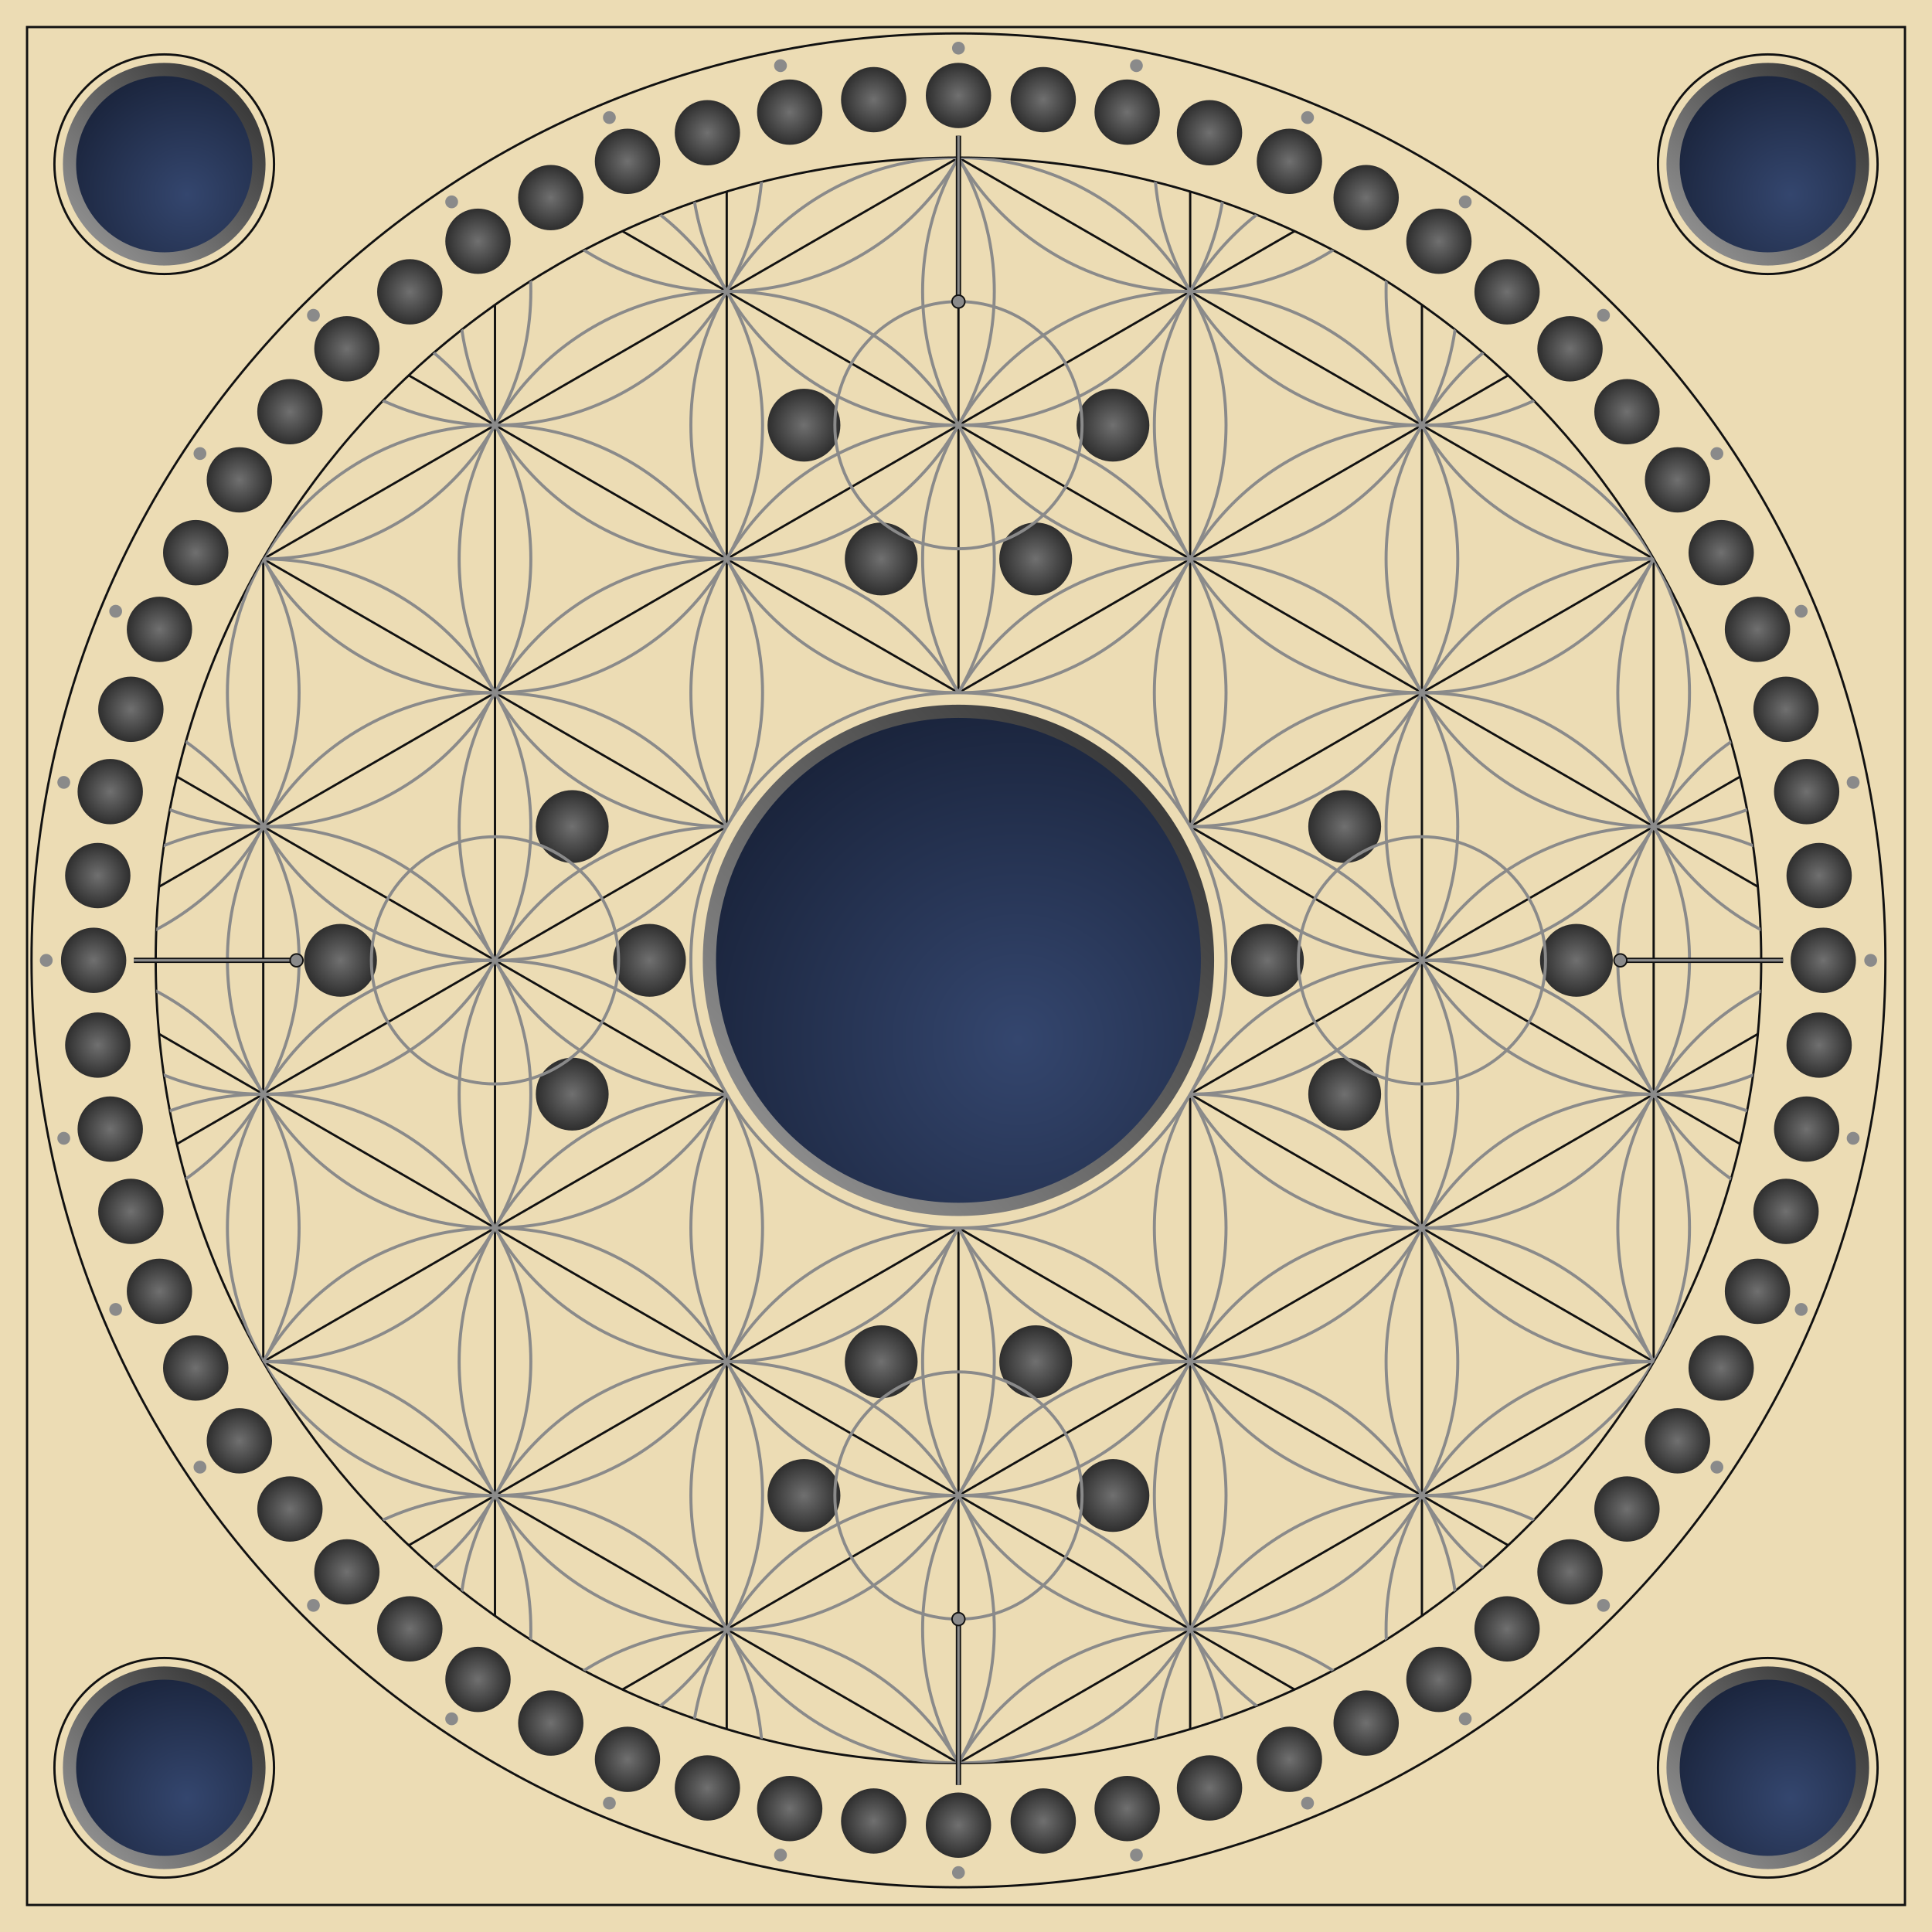
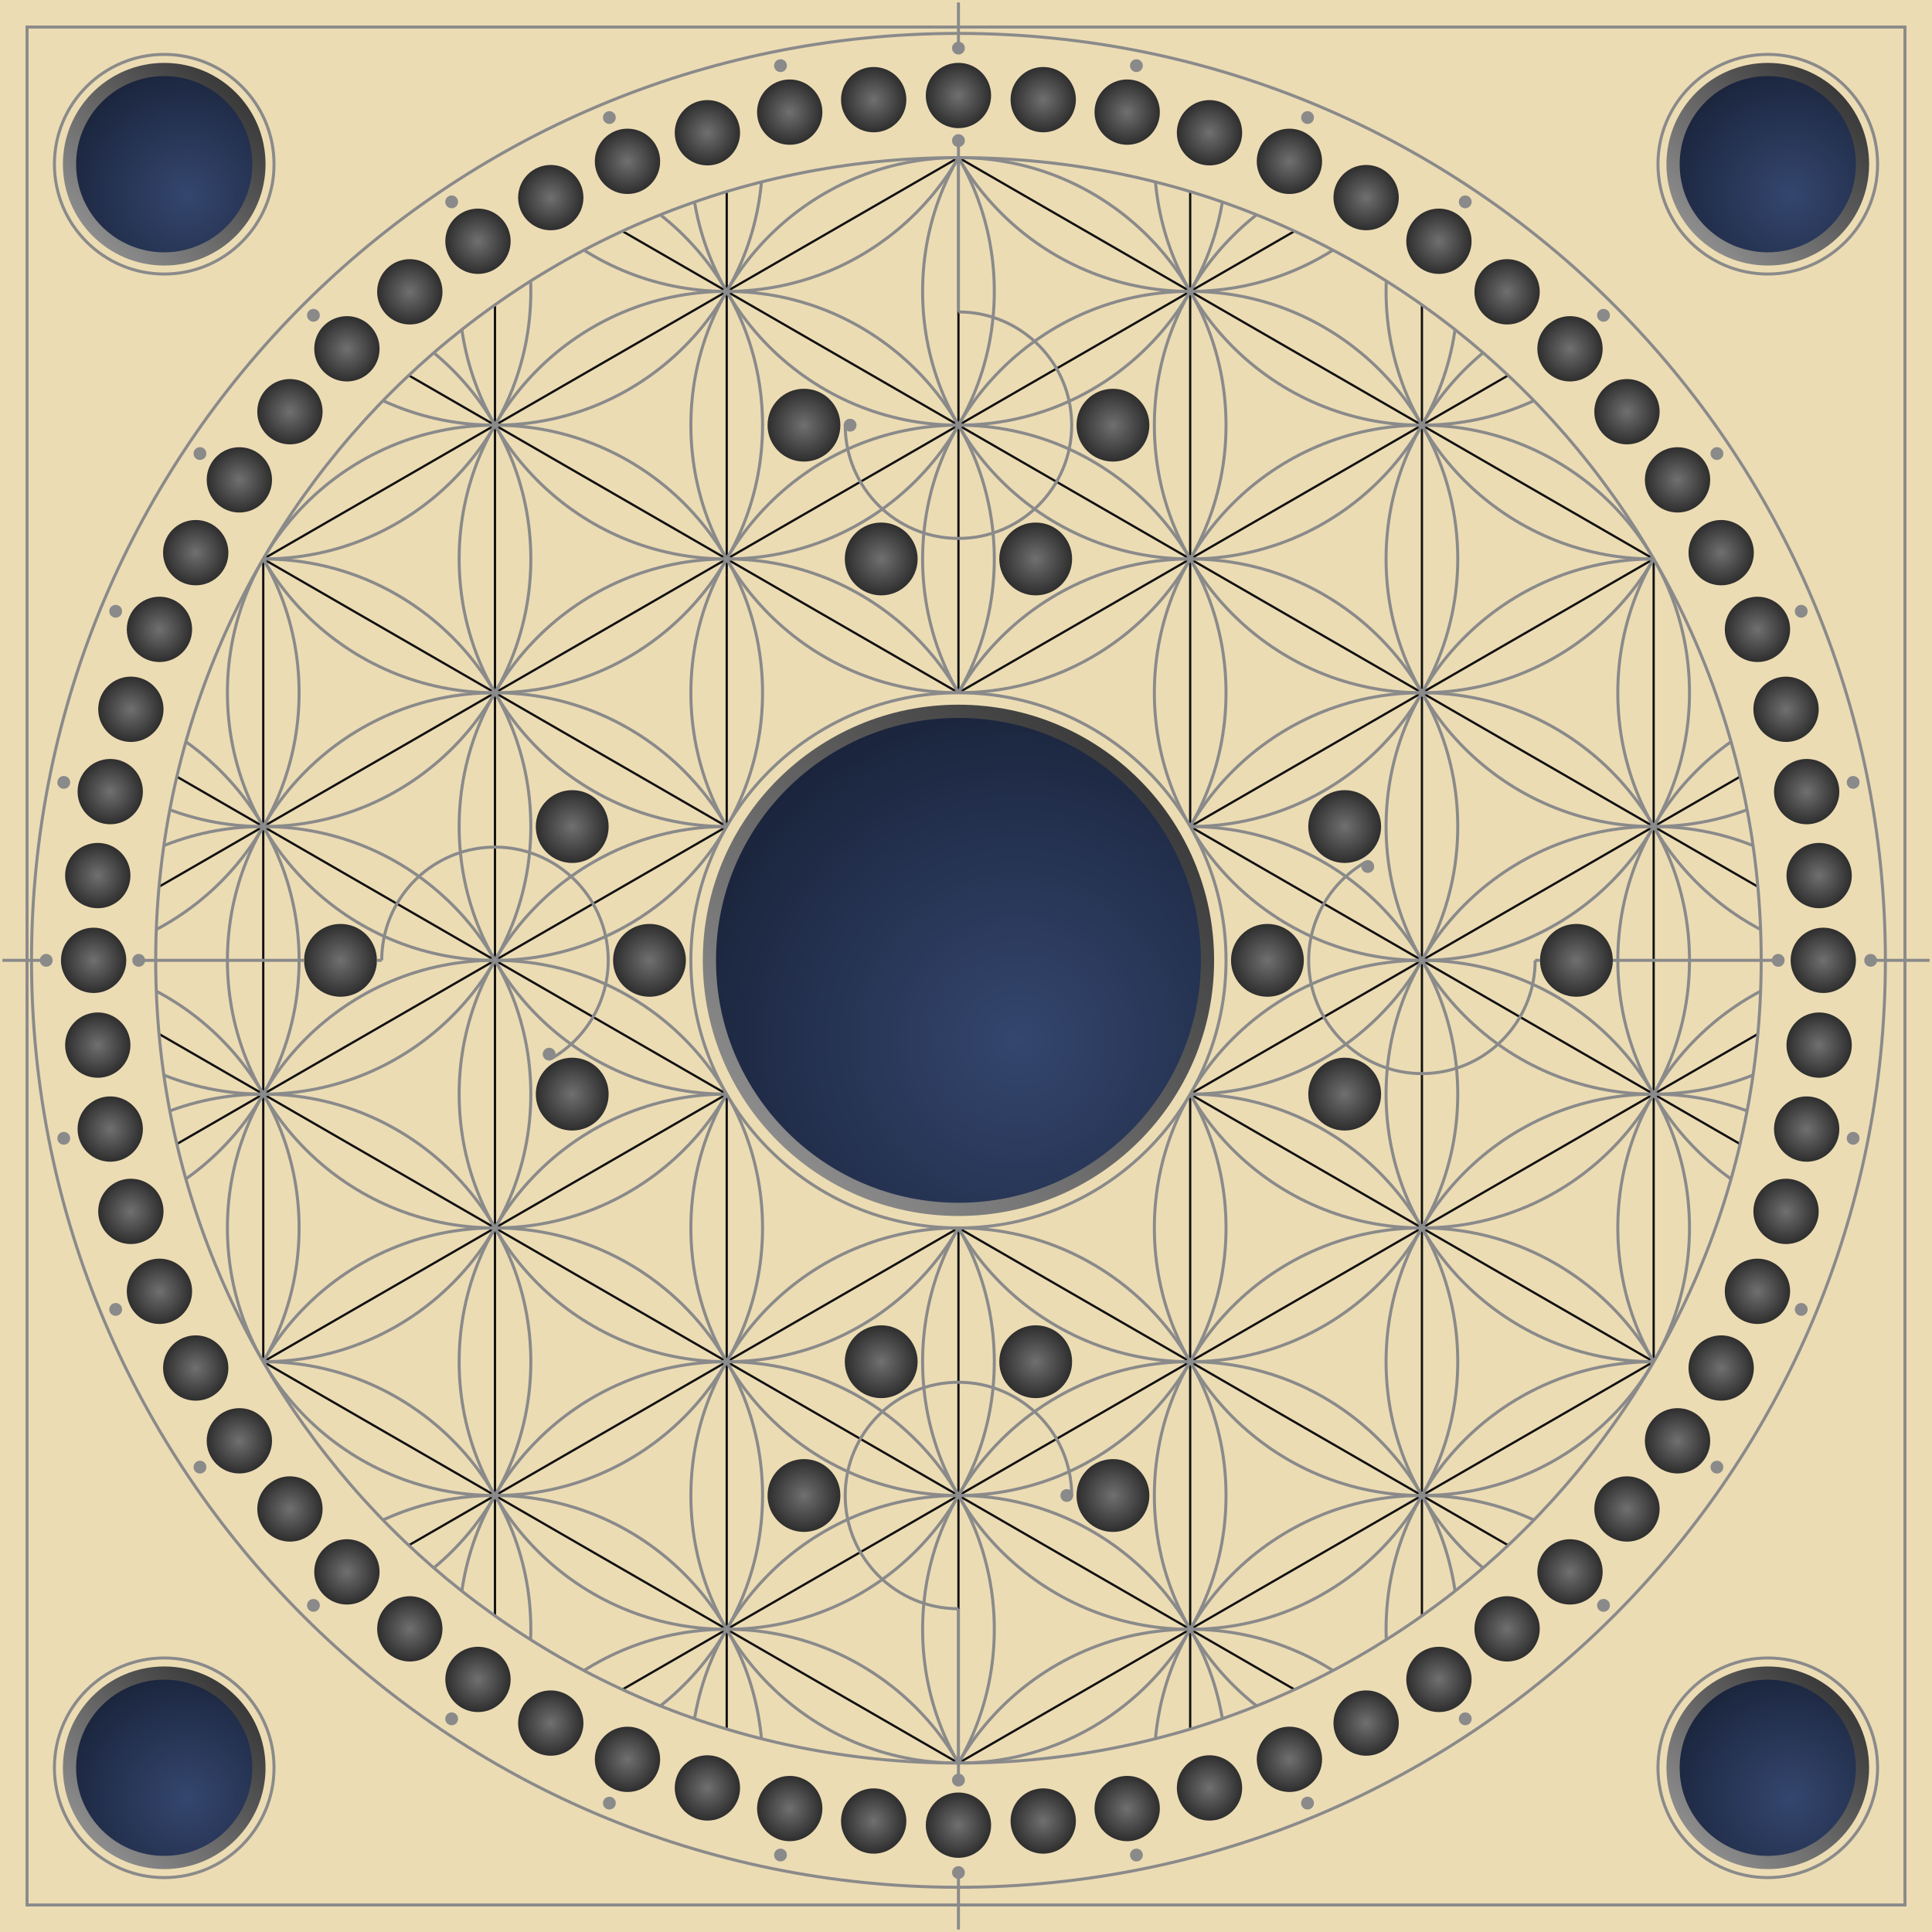
<svg xmlns="http://www.w3.org/2000/svg" width="1024" height="1024" viewBox="0 0 1024 1024">
  <defs>
    <clipPath id="pattern-clip">
      <circle cx="508" cy="509" r="425.47" />
    </clipPath>
    <clipPath id="ring-clip">
      <path clip-rule="evenodd" d="M 82.53 509 a 425.47 425.47 0 1 0 850.94 0 a 425.47 425.47 0 1 0 -850.94 0 Z M 366.18 509 a 141.82 141.82 0 1 0 283.65 0 a 141.82 141.82 0 1 0 -283.65 0 Z" />
    </clipPath>
    <radialGradient id="hole-fill" cx="0.5" cy="0.5" r="0.5">
      <stop offset="0" stop-color="#707070" />
      <stop offset="1" stop-color="#2e2e2e" />
    </radialGradient>
    <linearGradient id="hole-rim" x1="1" y1="0" x2="0" y2="1">
      <stop offset="0" stop-color="#2c2c2c" />
      <stop offset="1" stop-color="#9a9a9a" />
    </linearGradient>
    <radialGradient id="well-fill" cx="0.62" cy="0.66" r="0.85">
      <stop offset="0" stop-color="#34466e" />
      <stop offset="1" stop-color="#141c30" />
    </radialGradient>
  </defs>
  <rect id="background" width="1024" height="1024" fill="#ecdcb4" />
  <g id="lattice-lines" clip-path="url(#ring-clip)" stroke="#111111" stroke-width="1.2" stroke-linecap="butt">
    <line x1="876.47" y1="-58.3" x2="876.47" y2="1076.3" />
    <line x1="753.65" y1="-58.3" x2="753.65" y2="1076.3" />
    <line x1="630.82" y1="-58.3" x2="630.82" y2="1076.3" />
    <line x1="508" y1="-58.3" x2="508" y2="1076.3" />
    <line x1="385.18" y1="-58.3" x2="385.18" y2="1076.3" />
    <line x1="262.35" y1="-58.3" x2="262.35" y2="1076.3" />
    <line x1="139.53" y1="-58.3" x2="139.53" y2="1076.3" />
    <line x1="200.94" y1="-93.75" x2="1183.53" y2="473.54" />
    <line x1="139.53" y1="12.62" x2="1122.12" y2="579.91" />
    <line x1="78.12" y1="118.98" x2="1060.7" y2="686.28" />
    <line x1="16.71" y1="225.35" x2="999.29" y2="792.65" />
    <line x1="-44.7" y1="331.72" x2="937.88" y2="899.02" />
    <line x1="-106.12" y1="438.09" x2="876.47" y2="1005.38" />
    <line x1="-167.53" y1="544.46" x2="815.06" y2="1111.75" />
    <line x1="-167.53" y1="473.54" x2="815.06" y2="-93.75" />
    <line x1="-106.12" y1="579.91" x2="876.47" y2="12.62" />
    <line x1="-44.7" y1="686.28" x2="937.88" y2="118.98" />
    <line x1="16.71" y1="792.65" x2="999.29" y2="225.35" />
    <line x1="78.12" y1="899.02" x2="1060.7" y2="331.72" />
    <line x1="139.53" y1="1005.38" x2="1122.12" y2="438.09" />
    <line x1="200.94" y1="1111.75" x2="1183.53" y2="544.46" />
  </g>
-   <g id="rings" fill="none" stroke="#111111" stroke-width="1.2">
+   <g id="rings" fill="none" stroke="#8a8a8a" stroke-width="1.6">
    <circle cx="508" cy="509" r="425.47" />
    <circle cx="508" cy="509" r="491.29" />
    <rect x="14.34" y="14.34" width="995.33" height="995.33" />
  </g>
  <g id="wells">
    <circle cx="508" cy="509" r="132" fill="url(#well-fill)" stroke="url(#hole-rim)" stroke-width="7" />
-     <circle cx="936.96" cy="936.96" r="58.2" fill="none" stroke="#111111" stroke-width="1.2" />
+     <circle cx="936.96" cy="936.96" r="58.2" fill="none" stroke="#8a8a8a" stroke-width="1.6" />
    <circle cx="936.96" cy="936.96" r="50.2" fill="url(#well-fill)" stroke="url(#hole-rim)" stroke-width="7" />
-     <circle cx="87.04" cy="936.96" r="58.2" fill="none" stroke="#111111" stroke-width="1.2" />
+     <circle cx="87.04" cy="936.96" r="58.2" fill="none" stroke="#8a8a8a" stroke-width="1.6" />
    <circle cx="87.04" cy="936.96" r="50.2" fill="url(#well-fill)" stroke="url(#hole-rim)" stroke-width="7" />
-     <circle cx="87.04" cy="87.04" r="58.2" fill="none" stroke="#111111" stroke-width="1.2" />
+     <circle cx="87.04" cy="87.04" r="58.2" fill="none" stroke="#8a8a8a" stroke-width="1.6" />
    <circle cx="87.04" cy="87.04" r="50.2" fill="url(#well-fill)" stroke="url(#hole-rim)" stroke-width="7" />
-     <circle cx="936.96" cy="87.04" r="58.2" fill="none" stroke="#111111" stroke-width="1.2" />
+     <circle cx="936.96" cy="87.04" r="58.2" fill="none" stroke="#8a8a8a" stroke-width="1.6" />
    <circle cx="936.96" cy="87.04" r="50.2" fill="url(#well-fill)" stroke="url(#hole-rim)" stroke-width="7" />
  </g>
  <g id="track-holes">
    <circle cx="508" cy="967.38" r="17.31" fill="url(#hole-fill)" />
    <circle cx="463.07" cy="965.18" r="17.31" fill="url(#hole-fill)" />
    <circle cx="418.57" cy="958.57" r="17.31" fill="url(#hole-fill)" />
    <circle cx="374.94" cy="947.64" r="17.31" fill="url(#hole-fill)" />
    <circle cx="332.58" cy="932.49" r="17.31" fill="url(#hole-fill)" />
    <circle cx="291.92" cy="913.26" r="17.31" fill="url(#hole-fill)" />
    <circle cx="253.34" cy="890.13" r="17.31" fill="url(#hole-fill)" />
    <circle cx="217.21" cy="863.33" r="17.31" fill="url(#hole-fill)" />
    <circle cx="183.87" cy="833.13" r="17.31" fill="url(#hole-fill)" />
    <circle cx="153.67" cy="799.79" r="17.31" fill="url(#hole-fill)" />
    <circle cx="126.87" cy="763.66" r="17.31" fill="url(#hole-fill)" />
    <circle cx="103.74" cy="725.08" r="17.31" fill="url(#hole-fill)" />
    <circle cx="84.51" cy="684.42" r="17.31" fill="url(#hole-fill)" />
    <circle cx="69.36" cy="642.06" r="17.31" fill="url(#hole-fill)" />
    <circle cx="58.43" cy="598.43" r="17.31" fill="url(#hole-fill)" />
    <circle cx="51.82" cy="553.93" r="17.31" fill="url(#hole-fill)" />
    <circle cx="49.62" cy="509" r="17.31" fill="url(#hole-fill)" />
    <circle cx="51.82" cy="464.07" r="17.31" fill="url(#hole-fill)" />
    <circle cx="58.43" cy="419.57" r="17.31" fill="url(#hole-fill)" />
    <circle cx="69.36" cy="375.94" r="17.31" fill="url(#hole-fill)" />
    <circle cx="84.51" cy="333.58" r="17.31" fill="url(#hole-fill)" />
    <circle cx="103.74" cy="292.92" r="17.31" fill="url(#hole-fill)" />
    <circle cx="126.87" cy="254.34" r="17.31" fill="url(#hole-fill)" />
    <circle cx="153.67" cy="218.21" r="17.31" fill="url(#hole-fill)" />
    <circle cx="183.87" cy="184.87" r="17.31" fill="url(#hole-fill)" />
    <circle cx="217.21" cy="154.67" r="17.31" fill="url(#hole-fill)" />
    <circle cx="253.34" cy="127.87" r="17.31" fill="url(#hole-fill)" />
    <circle cx="291.92" cy="104.74" r="17.31" fill="url(#hole-fill)" />
    <circle cx="332.58" cy="85.51" r="17.31" fill="url(#hole-fill)" />
    <circle cx="374.94" cy="70.36" r="17.31" fill="url(#hole-fill)" />
    <circle cx="418.57" cy="59.43" r="17.31" fill="url(#hole-fill)" />
    <circle cx="463.07" cy="52.82" r="17.31" fill="url(#hole-fill)" />
    <circle cx="508" cy="50.62" r="17.31" fill="url(#hole-fill)" />
    <circle cx="552.93" cy="52.82" r="17.31" fill="url(#hole-fill)" />
    <circle cx="597.43" cy="59.43" r="17.31" fill="url(#hole-fill)" />
    <circle cx="641.06" cy="70.36" r="17.31" fill="url(#hole-fill)" />
    <circle cx="683.42" cy="85.51" r="17.31" fill="url(#hole-fill)" />
    <circle cx="724.08" cy="104.74" r="17.31" fill="url(#hole-fill)" />
    <circle cx="762.66" cy="127.87" r="17.31" fill="url(#hole-fill)" />
    <circle cx="798.79" cy="154.67" r="17.31" fill="url(#hole-fill)" />
    <circle cx="832.13" cy="184.87" r="17.31" fill="url(#hole-fill)" />
    <circle cx="862.33" cy="218.21" r="17.31" fill="url(#hole-fill)" />
    <circle cx="889.13" cy="254.34" r="17.31" fill="url(#hole-fill)" />
    <circle cx="912.26" cy="292.92" r="17.31" fill="url(#hole-fill)" />
    <circle cx="931.49" cy="333.58" r="17.31" fill="url(#hole-fill)" />
    <circle cx="946.64" cy="375.94" r="17.31" fill="url(#hole-fill)" />
    <circle cx="957.57" cy="419.57" r="17.31" fill="url(#hole-fill)" />
    <circle cx="964.18" cy="464.07" r="17.31" fill="url(#hole-fill)" />
    <circle cx="966.38" cy="509" r="17.31" fill="url(#hole-fill)" />
    <circle cx="964.18" cy="553.93" r="17.31" fill="url(#hole-fill)" />
    <circle cx="957.57" cy="598.43" r="17.31" fill="url(#hole-fill)" />
    <circle cx="946.64" cy="642.06" r="17.31" fill="url(#hole-fill)" />
    <circle cx="931.49" cy="684.42" r="17.31" fill="url(#hole-fill)" />
    <circle cx="912.26" cy="725.08" r="17.31" fill="url(#hole-fill)" />
    <circle cx="889.13" cy="763.66" r="17.31" fill="url(#hole-fill)" />
    <circle cx="862.33" cy="799.79" r="17.31" fill="url(#hole-fill)" />
    <circle cx="832.13" cy="833.13" r="17.31" fill="url(#hole-fill)" />
    <circle cx="798.79" cy="863.33" r="17.31" fill="url(#hole-fill)" />
    <circle cx="762.66" cy="890.13" r="17.31" fill="url(#hole-fill)" />
    <circle cx="724.08" cy="913.26" r="17.31" fill="url(#hole-fill)" />
    <circle cx="683.42" cy="932.49" r="17.31" fill="url(#hole-fill)" />
    <circle cx="641.06" cy="947.64" r="17.31" fill="url(#hole-fill)" />
    <circle cx="597.43" cy="958.57" r="17.31" fill="url(#hole-fill)" />
    <circle cx="552.93" cy="965.18" r="17.31" fill="url(#hole-fill)" />
  </g>
  <g id="house-holes">
    <circle cx="426.12" cy="792.65" r="19.3" fill="url(#hole-fill)" />
    <circle cx="467.06" cy="721.74" r="19.3" fill="url(#hole-fill)" />
    <circle cx="548.94" cy="721.74" r="19.3" fill="url(#hole-fill)" />
    <circle cx="589.88" cy="792.65" r="19.3" fill="url(#hole-fill)" />
    <circle cx="180.47" cy="509" r="19.3" fill="url(#hole-fill)" />
    <circle cx="303.29" cy="438.09" r="19.3" fill="url(#hole-fill)" />
    <circle cx="344.24" cy="509" r="19.3" fill="url(#hole-fill)" />
    <circle cx="303.29" cy="579.91" r="19.3" fill="url(#hole-fill)" />
    <circle cx="589.88" cy="225.35" r="19.3" fill="url(#hole-fill)" />
    <circle cx="548.94" cy="296.26" r="19.3" fill="url(#hole-fill)" />
    <circle cx="467.06" cy="296.26" r="19.3" fill="url(#hole-fill)" />
    <circle cx="426.12" cy="225.35" r="19.3" fill="url(#hole-fill)" />
    <circle cx="835.53" cy="509" r="19.3" fill="url(#hole-fill)" />
    <circle cx="712.71" cy="579.91" r="19.3" fill="url(#hole-fill)" />
    <circle cx="671.76" cy="509" r="19.3" fill="url(#hole-fill)" />
    <circle cx="712.71" cy="438.09" r="19.3" fill="url(#hole-fill)" />
  </g>
  <g id="counting-dots" fill="#8a8a8a">
    <circle cx="508" cy="992.49" r="3.4" />
    <circle cx="413.68" cy="983.2" r="3.4" />
    <circle cx="322.98" cy="955.69" r="3.4" />
    <circle cx="239.39" cy="911.01" r="3.4" />
    <circle cx="166.12" cy="850.88" r="3.4" />
    <circle cx="105.99" cy="777.61" r="3.4" />
    <circle cx="61.31" cy="694.02" r="3.4" />
    <circle cx="33.8" cy="603.32" r="3.4" />
    <circle cx="24.51" cy="509" r="3.4" />
    <circle cx="33.8" cy="414.68" r="3.4" />
    <circle cx="61.31" cy="323.98" r="3.4" />
    <circle cx="105.99" cy="240.39" r="3.4" />
    <circle cx="166.12" cy="167.12" r="3.4" />
    <circle cx="239.39" cy="106.99" r="3.4" />
    <circle cx="322.98" cy="62.31" r="3.4" />
    <circle cx="413.68" cy="34.8" r="3.4" />
    <circle cx="508" cy="25.51" r="3.4" />
    <circle cx="602.32" cy="34.8" r="3.4" />
    <circle cx="693.02" cy="62.31" r="3.4" />
    <circle cx="776.61" cy="106.99" r="3.4" />
    <circle cx="849.88" cy="167.12" r="3.4" />
    <circle cx="910.01" cy="240.39" r="3.4" />
    <circle cx="954.69" cy="323.98" r="3.4" />
    <circle cx="982.2" cy="414.68" r="3.4" />
    <circle cx="991.49" cy="509" r="3.4" />
    <circle cx="982.2" cy="603.32" r="3.4" />
    <circle cx="954.69" cy="694.02" r="3.4" />
    <circle cx="910.01" cy="777.61" r="3.4" />
    <circle cx="849.88" cy="850.88" r="3.4" />
    <circle cx="776.61" cy="911.01" r="3.4" />
    <circle cx="693.02" cy="955.69" r="3.4" />
    <circle cx="602.32" cy="983.2" r="3.4" />
  </g>
  <g id="outer-circles" clip-path="url(#ring-clip)" fill="none" stroke="#8a8a8a" stroke-width="1.6">
    <circle cx="16.71" cy="367.18" r="141.82" />
    <circle cx="16.71" cy="509" r="141.82" />
    <circle cx="16.71" cy="650.82" r="141.82" />
    <circle cx="139.53" cy="154.44" r="141.82" />
    <circle cx="139.53" cy="863.56" r="141.82" />
    <circle cx="262.35" cy="83.53" r="141.82" />
    <circle cx="262.35" cy="934.47" r="141.82" />
    <circle cx="385.18" cy="12.62" r="141.82" />
    <circle cx="385.18" cy="1005.38" r="141.82" />
    <circle cx="630.82" cy="12.62" r="141.82" />
    <circle cx="630.82" cy="1005.38" r="141.82" />
    <circle cx="753.65" cy="83.53" r="141.82" />
    <circle cx="753.65" cy="934.47" r="141.82" />
    <circle cx="876.47" cy="154.44" r="141.82" />
    <circle cx="876.47" cy="863.56" r="141.82" />
    <circle cx="999.29" cy="367.18" r="141.82" />
    <circle cx="999.29" cy="509" r="141.82" />
    <circle cx="999.29" cy="650.82" r="141.82" />
  </g>
  <g id="flower-circles" clip-path="url(#ring-clip)" fill="none" stroke="#8a8a8a" stroke-width="1.6">
    <circle cx="139.53" cy="296.26" r="141.82" />
    <circle cx="139.53" cy="438.09" r="141.82" />
    <circle cx="139.53" cy="579.91" r="141.82" />
    <circle cx="139.53" cy="721.74" r="141.82" />
    <circle cx="262.35" cy="225.35" r="141.82" />
    <circle cx="262.35" cy="367.18" r="141.82" />
    <circle cx="262.35" cy="509" r="141.82" />
    <circle cx="262.35" cy="650.82" r="141.82" />
    <circle cx="262.35" cy="792.65" r="141.82" />
    <circle cx="385.18" cy="154.44" r="141.82" />
    <circle cx="385.18" cy="296.26" r="141.82" />
    <circle cx="385.18" cy="438.09" r="141.82" />
    <circle cx="385.18" cy="579.91" r="141.82" />
    <circle cx="385.18" cy="721.74" r="141.82" />
    <circle cx="385.18" cy="863.56" r="141.82" />
    <circle cx="508" cy="83.53" r="141.82" />
    <circle cx="508" cy="225.35" r="141.82" />
    <circle cx="508" cy="367.18" r="141.82" />
    <circle cx="508" cy="650.82" r="141.82" />
    <circle cx="508" cy="792.65" r="141.82" />
    <circle cx="508" cy="934.47" r="141.82" />
    <circle cx="630.82" cy="154.44" r="141.82" />
    <circle cx="630.82" cy="296.26" r="141.82" />
    <circle cx="630.82" cy="438.09" r="141.82" />
    <circle cx="630.82" cy="579.91" r="141.82" />
    <circle cx="630.82" cy="721.74" r="141.82" />
    <circle cx="630.82" cy="863.56" r="141.82" />
    <circle cx="753.65" cy="225.35" r="141.82" />
    <circle cx="753.65" cy="367.18" r="141.82" />
    <circle cx="753.65" cy="509" r="141.82" />
    <circle cx="753.65" cy="650.82" r="141.82" />
    <circle cx="753.65" cy="792.65" r="141.82" />
    <circle cx="876.47" cy="296.26" r="141.82" />
    <circle cx="876.47" cy="438.09" r="141.82" />
    <circle cx="876.47" cy="579.91" r="141.82" />
    <circle cx="876.47" cy="721.74" r="141.82" />
  </g>
  <g id="house-rings" fill="none" stroke="#8a8a8a" stroke-width="1.6">
-     <circle cx="508" cy="792.65" r="65.51" />
-     <circle cx="262.35" cy="509" r="65.51" />
-     <circle cx="508" cy="225.35" r="65.51" />
-     <circle cx="753.65" cy="509" r="65.51" />
-   </g>
-   <g id="house-paths" stroke-linecap="butt">
-     <line x1="508" y1="946.08" x2="508" y2="858.15" stroke="#111111" stroke-width="2.8" />
-     <line x1="508" y1="946.08" x2="508" y2="858.15" stroke="#8a8a8a" stroke-width="1.3" />
-     <circle cx="508" cy="858.15" r="3.4" fill="#8a8a8a" stroke="#111111" stroke-width="0.8" />
-     <line x1="70.92" y1="509" x2="157.17" y2="509" stroke="#111111" stroke-width="2.8" />
-     <line x1="70.92" y1="509" x2="157.17" y2="509" stroke="#8a8a8a" stroke-width="1.3" />
-     <circle cx="157.17" cy="509" r="3.4" fill="#8a8a8a" stroke="#111111" stroke-width="0.8" />
-     <line x1="508" y1="71.92" x2="508" y2="159.85" stroke="#111111" stroke-width="2.8" />
-     <line x1="508" y1="71.92" x2="508" y2="159.85" stroke="#8a8a8a" stroke-width="1.3" />
-     <circle cx="508" cy="159.85" r="3.4" fill="#8a8a8a" stroke="#111111" stroke-width="0.8" />
-     <line x1="945.08" y1="509" x2="858.83" y2="509" stroke="#111111" stroke-width="2.8" />
-     <line x1="945.08" y1="509" x2="858.83" y2="509" stroke="#8a8a8a" stroke-width="1.3" />
-     <circle cx="858.83" cy="509" r="3.4" fill="#8a8a8a" stroke="#111111" stroke-width="0.8" />
+     <path d="M 508 852.67 A 60.02 60.02 0 1 1 568.02 792.65" />
+     <path d="M 202.33 509 A 60.02 60.02 0 1 1 292.36 560.98" />
+     <path d="M 508 165.33 A 60.02 60.02 0 1 1 447.98 225.35" />
+     <path d="M 813.67 509 A 60.02 60.02 0 1 1 723.64 457.02" />
+   </g>
+   <g id="house-paths" stroke="#8a8a8a" stroke-width="1.6" stroke-linecap="butt">
+     <line x1="508" y1="1022.7" x2="508" y2="992.49" />
+     <line x1="508" y1="946.08" x2="508" y2="852.67" />
+     <line x1="1.3" y1="509" x2="24.51" y2="509" />
+     <line x1="70.92" y1="509" x2="161.17" y2="509" />
+     <line x1="199.77" y1="509" x2="202.33" y2="509" />
+     <line x1="508" y1="1.3" x2="508" y2="25.51" />
+     <line x1="508" y1="71.92" x2="508" y2="165.33" />
+     <line x1="1022.7" y1="509" x2="991.49" y2="509" />
+     <line x1="945.08" y1="509" x2="854.83" y2="509" />
+     <line x1="816.23" y1="509" x2="813.67" y2="509" />
+   </g>
+   <g id="house-dots" fill="#8a8a8a">
+     <circle cx="508" cy="943.48" r="3.4" />
+     <circle cx="565.42" cy="792.65" r="3.4" />
+     <circle cx="73.52" cy="509" r="3.4" />
+     <circle cx="291.06" cy="558.73" r="3.4" />
+     <circle cx="508" cy="74.52" r="3.4" />
+     <circle cx="450.58" cy="225.35" r="3.4" />
+     <circle cx="942.48" cy="509" r="3.4" />
+     <circle cx="724.94" cy="459.27" r="3.4" />
  </g>
  <g id="center-boundary" fill="none" stroke="#8a8a8a" stroke-width="1.6">
    <circle cx="508" cy="509" r="141.82" />
  </g>
</svg>
